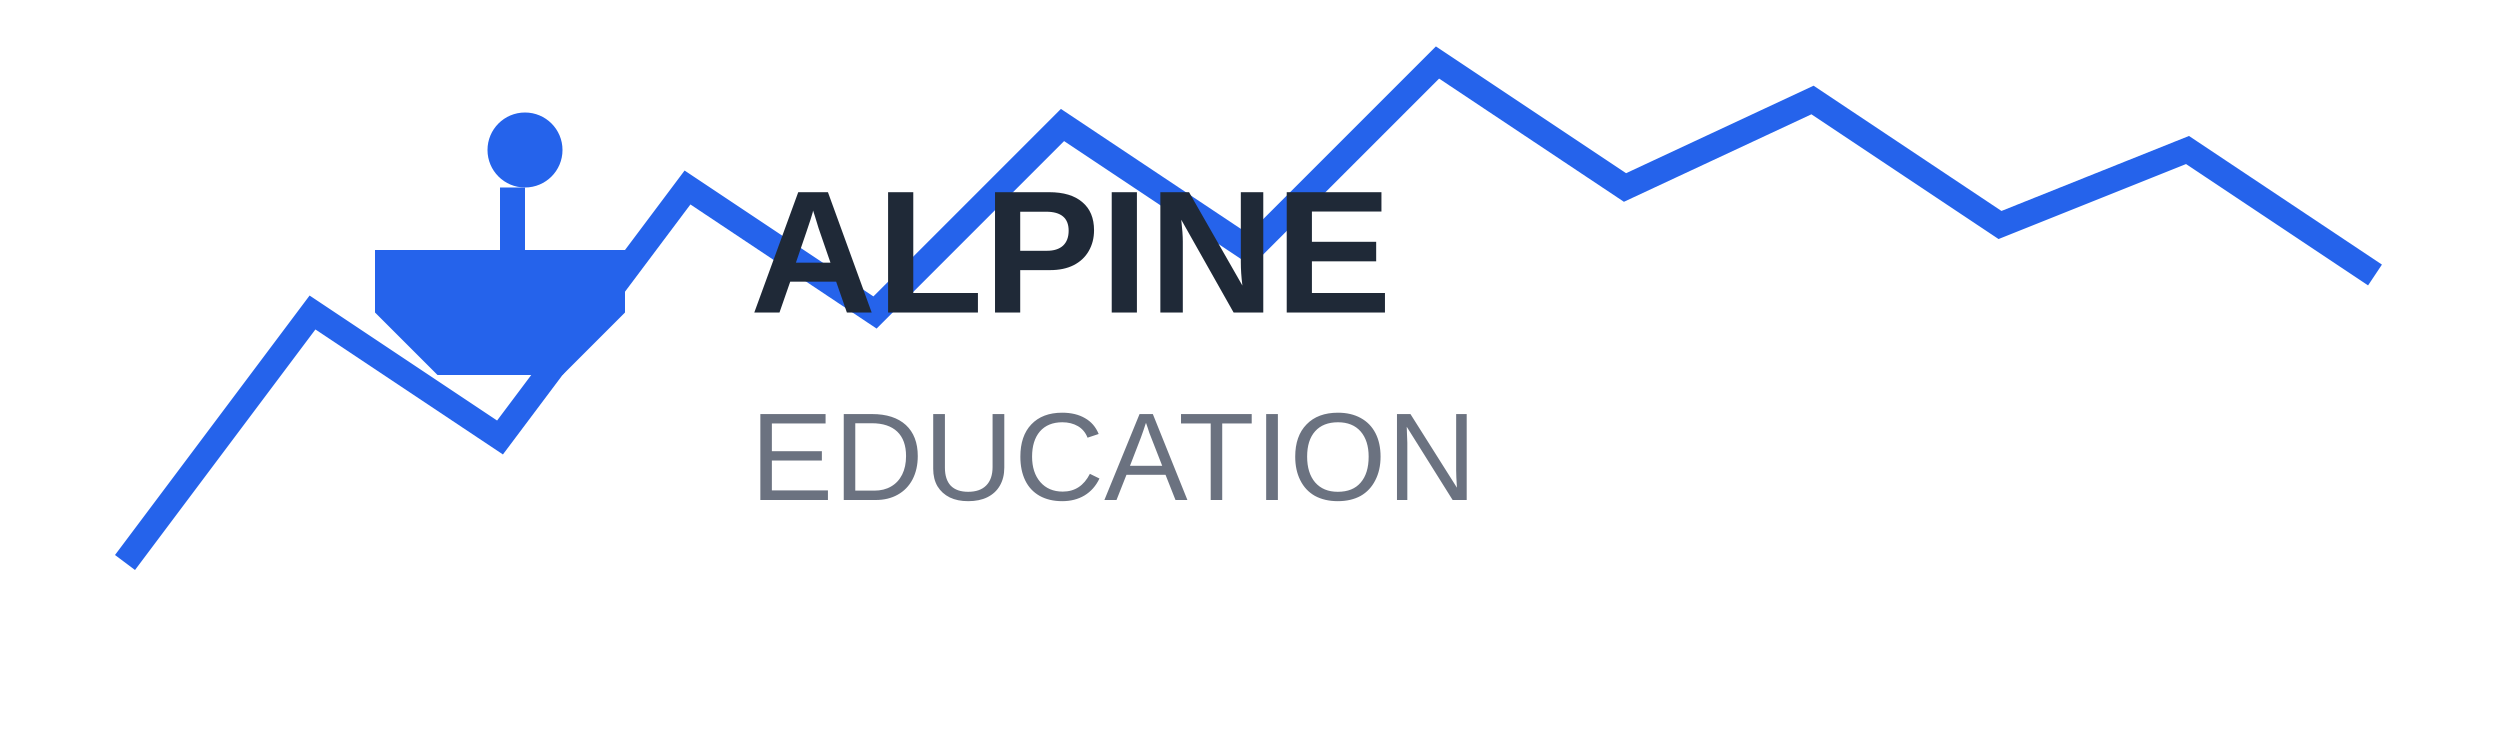
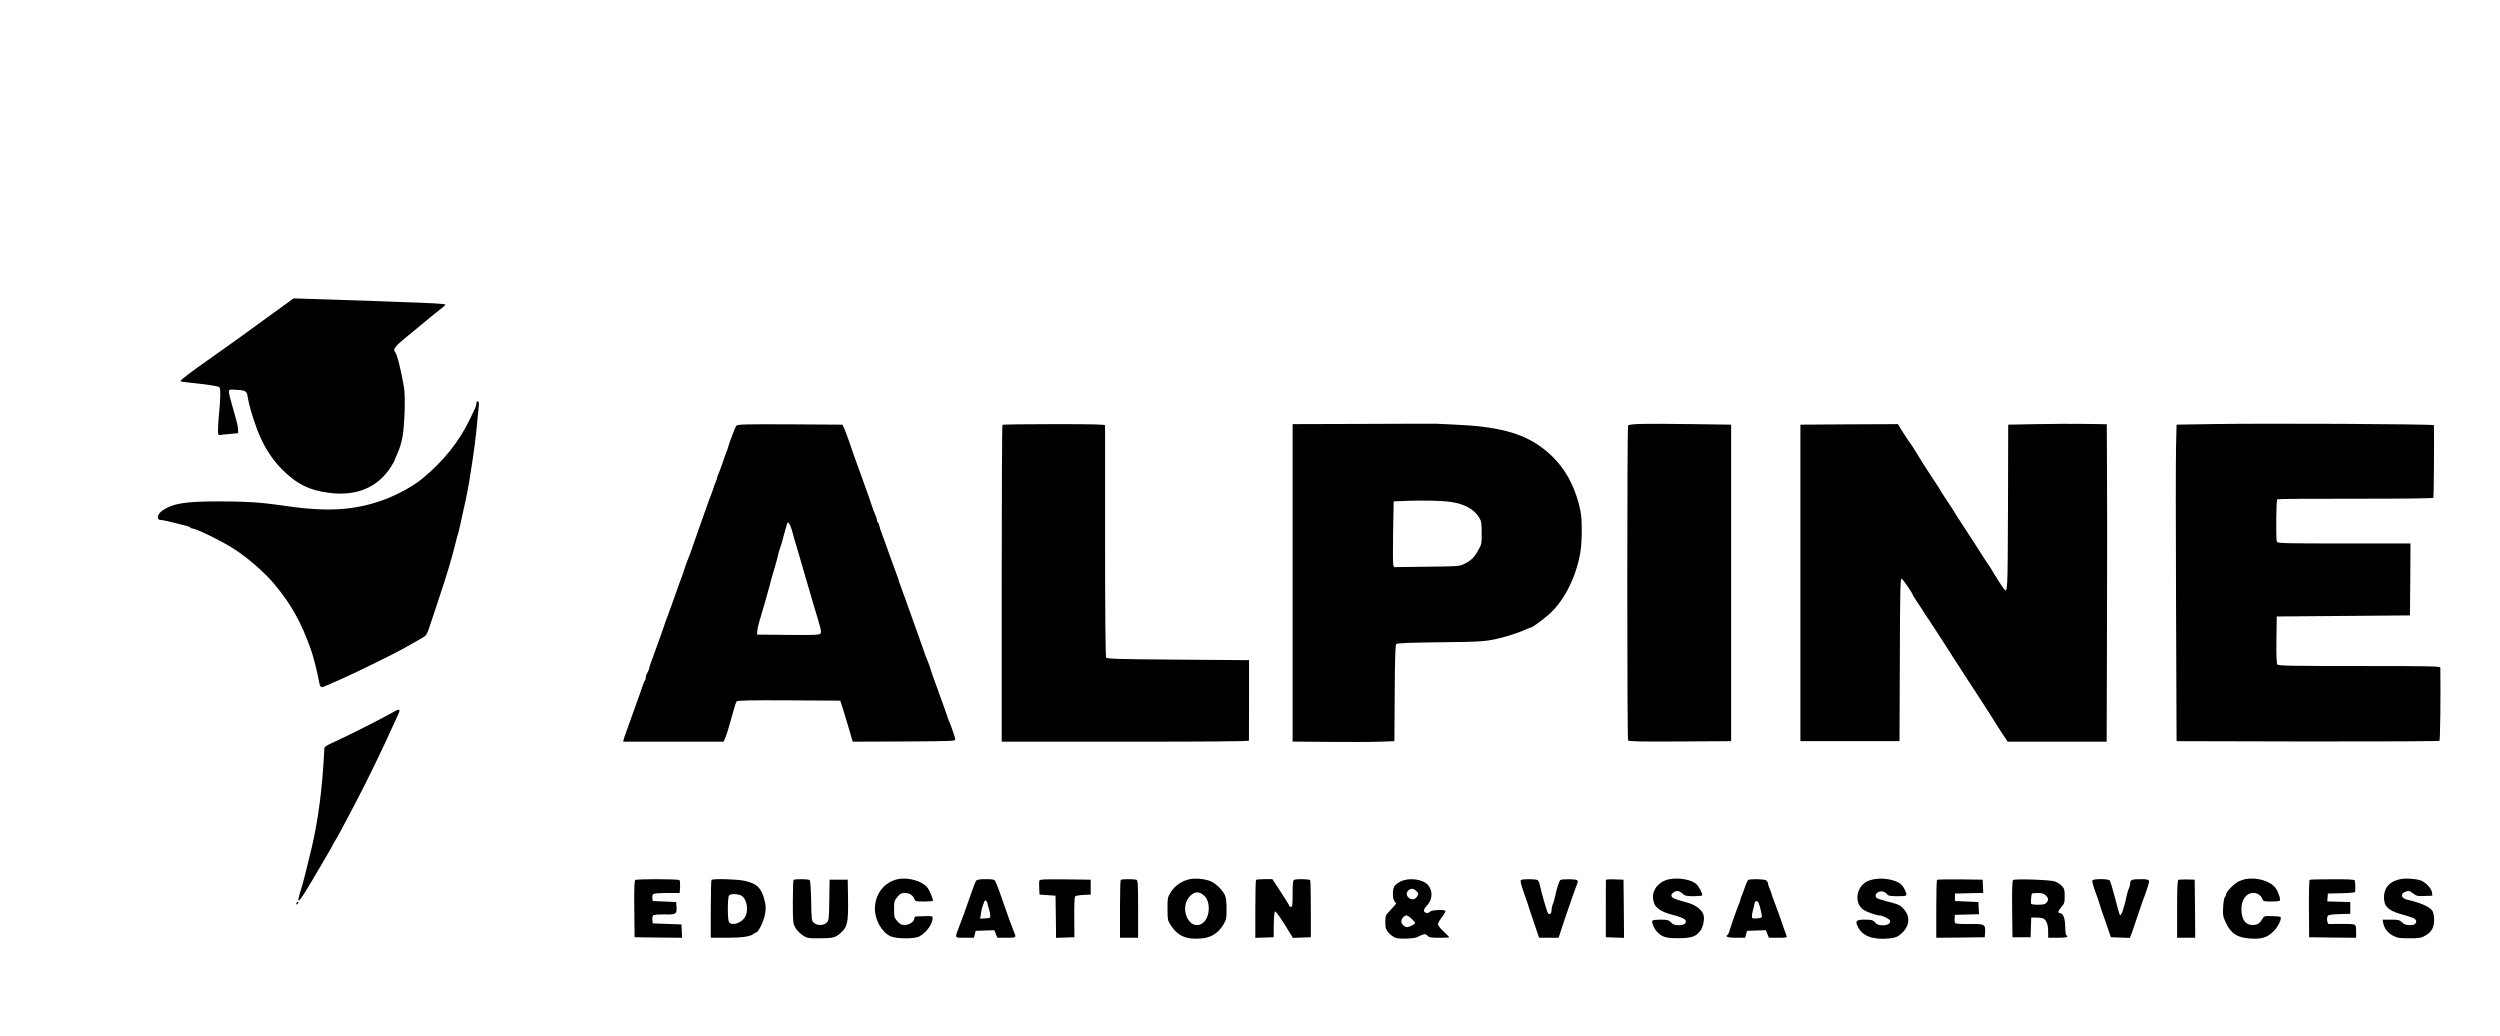
- <svg xmlns="http://www.w3.org/2000/svg" width="200" height="60" viewBox="0 0 200 60" fill="none">
-   <path d="M10 45 L25 25 L40 35 L55 15 L70 25 L85 10 L100 20 L115 5 L130 15 L145 8 L160 18 L175 12 L190 22" stroke="#2563eb" stroke-width="2" fill="none" />
-   <path d="M30 20 L50 20 L50 25 L45 30 L35 30 L30 25 Z" fill="#2563eb" />
-   <rect x="40" y="15" width="2" height="5" fill="#2563eb" />
-   <circle cx="42" cy="12" r="3" fill="#2563eb" />
-   <text x="60" y="25" font-family="Arial, sans-serif" font-size="14" font-weight="bold" fill="#1f2937">ALPINE</text>
-   <text x="60" y="40" font-family="Arial, sans-serif" font-size="10" fill="#6b7280">EDUCATION</text>
+ <svg xmlns="http://www.w3.org/2000/svg" version="1.0" width="2346pt" height="972pt" viewBox="0 0 2346 972" preserveAspectRatio="xMidYMid meet">
+   <g transform="translate(0,972) scale(0.1,-0.1)" fill="#000000" stroke="none">
+     <path d="M2515 6746 c-316 -230 -311 -226 -530 -381 -213 -150 -298 -215 -291 -223 3 -2 38 -8 78 -12 185 -20 274 -33 286 -43 14 -11 12 -109 -5 -277 -3 -30 -6 -82 -7 -115 -1 -55 1 -60 19 -57 11 2 54 7 95 10 l75 7 -1 35 c-1 19 -6 51 -12 70 -5 19 -20 71 -32 115 -58 209 -61 191 24 187 91 -4 103 -11 111 -70 10 -67 41 -175 88 -302 54 -144 131 -270 228 -369 139 -141 259 -202 447 -226 257 -33 456 50 579 242 18 29 33 54 33 57 0 3 11 29 24 58 51 113 65 195 73 408 3 96 1 182 -6 225 -27 159 -64 309 -82 329 -25 28 -5 54 108 146 64 52 148 122 188 155 39 33 94 78 123 100 29 21 52 42 52 46 0 11 -191 19 -1270 54 l-155 5 -240 -174z" />
+     <path d="M4477 5953 c-4 -3 -7 -14 -7 -23 0 -9 -6 -30 -14 -46 -8 -16 -28 -58 -45 -94 -100 -211 -246 -395 -452 -565 -85 -70 -249 -158 -379 -203 -277 -96 -531 -107 -955 -42 -171 25 -322 35 -565 35 -323 0 -434 -18 -534 -85 -54 -37 -62 -90 -13 -90 12 0 67 -12 122 -26 55 -14 110 -28 123 -31 12 -3 25 -9 28 -14 3 -5 12 -9 21 -9 35 0 293 -127 398 -197 123 -81 274 -212 358 -311 166 -195 261 -364 356 -632 23 -62 63 -226 76 -302 7 -44 19 -54 48 -40 12 6 76 34 142 62 116 50 487 231 590 288 126 70 201 113 216 125 9 6 25 41 37 77 12 36 43 130 70 210 27 80 61 186 77 235 15 50 32 104 37 120 16 49 59 207 67 245 4 19 13 51 19 70 6 19 15 58 21 85 6 28 17 79 25 115 37 163 47 215 70 360 33 202 53 356 66 510 6 69 13 132 14 141 4 20 -8 42 -17 32z" />
+     <path d="M12793 5742 l-663 -2 0 -1490 0 -1489 348 -3 c191 -2 406 -1 477 2 l130 5 3 449 c1 291 6 454 13 462 7 9 108 13 412 17 399 4 436 7 582 44 74 19 191 59 228 78 16 8 33 15 39 15 14 0 91 55 162 115 144 121 259 339 303 575 20 102 22 320 4 405 -55 265 -176 461 -373 603 -179 130 -413 191 -798 207 -91 4 -174 8 -185 9 -11 0 -318 0 -682 -2z m827 -733 c128 -20 213 -68 261 -147 20 -32 23 -51 23 -142 1 -101 0 -107 -33 -165 -38 -68 -67 -95 -131 -127 -43 -22 -58 -23 -352 -26 l-307 -4 -7 25 c-3 14 -4 153 -1 309 l5 283 124 5 c159 6 336 2 418 -11z" />
+     <path d="M15405 5742 c-80 -2 -122 -7 -127 -15 -10 -16 -10 -2938 0 -2955 7 -10 111 -12 488 -10 l479 3 0 1485 0 1485 -360 5 c-198 3 -414 4 -480 2z" />
+     <path d="M19115 5740 l-270 -5 -2 -780 c-3 -807 -3 -808 -41 -757 -26 35 -81 121 -99 153 -10 19 -29 50 -43 69 -14 19 -30 44 -37 55 -18 30 -146 227 -213 330 -33 50 -63 96 -67 104 -3 8 -35 57 -70 109 -35 52 -63 96 -63 98 0 3 -17 30 -39 62 -33 49 -92 140 -126 193 -5 9 -30 50 -55 90 -24 41 -58 93 -75 115 -16 23 -47 69 -68 103 l-37 61 -458 -2 -457 -3 0 -1485 0 -1485 465 0 465 0 3 763 c2 631 4 762 16 762 10 0 106 -139 106 -154 0 -3 25 -41 55 -86 30 -45 55 -84 55 -86 0 -3 5 -10 11 -17 5 -7 41 -59 78 -117 37 -58 90 -139 117 -180 27 -41 53 -83 59 -93 5 -9 50 -79 100 -155 49 -75 117 -180 151 -232 33 -52 79 -122 100 -155 21 -33 41 -64 44 -70 3 -5 31 -49 62 -98 l58 -87 465 0 464 0 3 1098 c2 603 2 1273 0 1489 l-2 392 -193 3 c-105 2 -313 1 -462 -2z" />
+     <path d="M20730 5740 l-305 -5 -5 -205 c-3 -113 -3 -781 0 -1485 l5 -1280 1229 -3 c677 -1 1234 2 1238 6 7 7 12 444 8 687 0 13 -91 15 -759 15 -632 0 -760 2 -770 14 -8 9 -11 79 -9 232 l3 219 625 5 625 5 3 338 2 337 -624 0 c-560 0 -624 2 -630 16 -10 27 -7 392 4 399 5 3 336 6 734 5 472 0 727 3 731 9 4 8 8 532 5 681 0 11 -1591 19 -2110 10z" />
+     <path d="M6910 5725 c-11 -13 -64 -152 -77 -200 -2 -11 -9 -29 -14 -40 -5 -11 -22 -60 -39 -110 -17 -49 -35 -98 -40 -107 -6 -10 -10 -23 -10 -29 0 -6 -6 -25 -14 -42 -8 -18 -16 -41 -19 -52 -3 -11 -15 -45 -27 -75 -12 -30 -30 -80 -40 -110 -11 -30 -33 -93 -50 -140 -17 -47 -40 -112 -51 -145 -29 -86 -69 -197 -80 -220 -5 -11 -17 -47 -28 -80 -10 -33 -24 -71 -29 -85 -6 -14 -22 -56 -35 -95 -14 -38 -40 -110 -57 -160 -18 -49 -36 -99 -40 -110 -5 -11 -18 -47 -29 -80 -18 -56 -44 -127 -107 -300 -15 -38 -29 -81 -32 -95 -2 -14 -11 -34 -18 -45 -8 -11 -14 -29 -14 -41 0 -11 -3 -24 -7 -28 -7 -7 -19 -37 -57 -151 -26 -74 -97 -273 -122 -340 -9 -22 -18 -50 -21 -62 l-5 -23 471 0 471 0 15 33 c7 17 21 59 31 92 58 210 67 239 77 253 8 9 113 12 491 10 l481 -3 26 -80 c14 -44 34 -109 44 -145 10 -36 25 -86 33 -113 l14 -47 482 2 c474 3 481 3 480 23 -2 18 -42 133 -63 180 -5 11 -12 29 -14 40 -3 11 -20 58 -37 105 -17 47 -35 96 -40 110 -4 14 -22 63 -40 110 -17 47 -35 99 -39 115 -5 17 -14 44 -21 60 -23 56 -29 70 -49 130 -11 33 -34 98 -51 145 -63 174 -82 226 -95 265 -7 22 -25 72 -40 110 -15 39 -31 84 -36 100 -4 17 -14 48 -23 70 -36 98 -79 214 -96 265 -10 30 -29 80 -40 110 -12 30 -25 67 -27 83 -3 15 -9 30 -14 33 -5 3 -9 12 -9 21 0 8 -6 29 -14 46 -8 18 -24 59 -35 92 -10 33 -38 112 -61 175 -23 63 -46 126 -50 140 -5 14 -23 63 -40 110 -17 47 -45 125 -61 175 -17 49 -38 105 -47 125 l-17 35 -491 3 c-426 2 -493 0 -504 -13z m521 -980 c9 -36 32 -116 74 -255 8 -25 21 -72 30 -105 20 -70 33 -115 50 -170 7 -22 18 -60 25 -85 7 -25 19 -65 26 -90 69 -224 75 -252 63 -266 -10 -12 -59 -14 -303 -12 l-291 3 1 32 c1 18 9 56 18 85 29 95 88 302 97 338 7 33 18 71 55 195 8 28 19 68 24 91 5 22 13 51 18 65 6 13 15 44 22 69 10 38 25 94 47 170 6 22 31 -14 44 -65z" />
+     <path d="M9407 5733 c-4 -3 -7 -674 -7 -1490 l0 -1483 1160 0 c767 0 1160 3 1160 10 0 6 0 178 1 383 l0 372 -666 5 c-577 4 -667 7 -675 20 -6 9 -10 424 -10 1090 0 591 0 1081 0 1088 0 9 -102 12 -478 12 -263 0 -482 -3 -485 -7z" />
+     <path d="M3685 3035 c-61 -36 -344 -181 -480 -245 -176 -82 -160 -71 -162 -115 -19 -362 -57 -649 -118 -910 -53 -220 -78 -320 -100 -390 -47 -153 -31 -143 86 52 52 87 99 167 105 178 6 11 32 55 57 98 26 43 47 81 47 83 0 2 11 21 23 42 23 35 57 98 185 342 110 208 272 542 367 755 15 33 33 73 41 89 26 54 13 59 -51 21z" />
+     <path d="M8425 1470 c-127 -27 -215 -140 -215 -278 0 -107 66 -222 149 -259 52 -24 224 -24 267 -1 73 40 132 126 125 184 -1 6 -27 9 -68 7 -38 -1 -76 -3 -85 -3 -11 0 -18 -8 -18 -19 0 -29 -47 -61 -90 -61 -31 0 -44 7 -69 35 -29 33 -31 41 -31 113 0 72 2 80 31 115 26 32 36 37 73 37 43 0 75 -22 89 -62 5 -15 19 -18 85 -18 43 0 81 3 85 6 9 9 -32 106 -56 132 -54 58 -180 91 -272 72z" />
+     <path d="M11165 1470 c-77 -16 -144 -64 -182 -128 -26 -43 -28 -55 -27 -152 0 -97 2 -108 28 -149 68 -107 152 -142 301 -126 84 9 147 50 193 125 30 51 32 59 32 151 0 68 -5 106 -16 130 -24 49 -83 107 -130 128 -50 23 -145 32 -199 21z m137 -157 c56 -53 55 -182 -2 -243 -38 -41 -95 -42 -132 -2 -64 69 -62 188 4 248 44 41 85 40 130 -3z" />
+     <path d="M15668 1470 c-98 -17 -165 -97 -156 -183 9 -80 59 -120 188 -153 77 -19 120 -40 120 -57 0 -27 -19 -38 -64 -39 -38 0 -53 4 -75 26 -24 23 -35 26 -98 26 -40 0 -74 -4 -77 -9 -9 -15 15 -74 43 -104 46 -50 85 -62 201 -61 121 0 164 15 204 67 28 36 43 108 32 151 -10 42 -71 92 -134 110 -31 10 -80 24 -109 32 -60 18 -74 41 -43 66 30 24 53 23 88 -7 26 -22 39 -25 105 -25 42 0 78 3 80 8 7 10 -25 75 -50 101 -41 44 -159 68 -255 51z" />
+     <path d="M17590 1470 c-25 -4 -57 -14 -71 -22 -103 -55 -121 -203 -32 -266 29 -19 120 -52 147 -52 28 0 94 -31 101 -48 10 -26 -20 -46 -70 -45 -36 1 -51 7 -70 27 -22 23 -31 26 -95 26 -82 0 -93 -11 -66 -67 42 -88 144 -125 299 -109 57 7 72 13 110 46 76 67 86 157 24 227 -35 40 -50 47 -162 75 -44 11 -86 25 -92 30 -39 32 22 82 69 57 12 -6 27 -18 31 -25 6 -10 32 -14 92 -14 70 0 85 3 85 15 0 19 -27 74 -45 92 -45 44 -163 69 -255 53z" />
+     <path d="M21075 1471 c-22 -4 -54 -15 -71 -24 -42 -22 -114 -96 -114 -117 0 -9 -5 -21 -12 -28 -6 -6 -14 -49 -16 -94 -4 -77 -2 -88 27 -150 48 -100 104 -136 226 -145 107 -7 155 7 215 63 48 45 88 128 68 140 -5 3 -41 7 -80 7 -71 2 -72 2 -91 -31 -24 -40 -45 -52 -92 -52 -55 0 -90 40 -99 110 -8 71 5 125 40 161 50 52 133 34 157 -33 5 -15 19 -18 81 -18 41 0 77 4 80 8 9 15 -15 86 -41 120 -48 64 -174 102 -278 83z" />
+     <path d="M22529 1471 c-99 -20 -150 -71 -157 -156 -7 -91 33 -137 148 -170 30 -9 72 -21 94 -28 21 -6 45 -17 52 -25 20 -20 0 -52 -34 -53 -50 -2 -67 3 -93 27 -22 21 -34 24 -103 24 l-78 0 6 -31 c10 -52 43 -94 93 -120 41 -21 60 -24 152 -24 94 0 111 3 150 25 60 34 84 79 83 153 -1 33 -8 67 -17 81 -25 37 -112 75 -235 103 -54 12 -68 52 -25 71 36 17 44 15 81 -13 30 -23 42 -26 106 -23 l73 3 -3 30 c-4 34 -51 87 -96 109 -38 18 -148 27 -197 17z" />
+     <path d="M5962 1462 c-9 -7 -12 -68 -10 -273 l3 -264 223 -3 223 -2 -3 62 -3 63 -135 5 -135 5 -3 34 c-2 20 2 37 10 43 7 4 55 8 107 7 107 -2 114 3 109 74 l-3 42 -110 5 -110 5 -3 29 c-2 16 2 32 10 37 7 5 65 9 130 9 l116 0 4 56 c1 30 -1 59 -6 65 -12 11 -396 12 -414 1z" />
+     <path d="M6677 1463 c-4 -3 -7 -127 -7 -275 l0 -268 146 0 c146 0 226 11 255 36 8 8 20 14 25 14 20 0 72 107 83 171 9 54 8 79 -3 125 -29 121 -72 164 -192 189 -69 15 -295 21 -307 8z m270 -143 c59 -21 84 -140 43 -207 -35 -58 -128 -85 -150 -44 -14 28 -13 234 2 249 15 15 65 16 105 2z" />
+     <path d="M7447 1463 c-4 -3 -7 -97 -7 -207 0 -190 2 -203 23 -241 12 -22 43 -53 67 -70 43 -29 49 -30 155 -30 135 0 155 5 210 56 58 54 66 95 63 319 l-3 175 -85 0 -85 0 -3 -190 c-2 -178 -4 -191 -24 -212 -27 -29 -86 -31 -119 -4 -23 19 -24 24 -27 208 -3 127 -8 190 -15 195 -15 10 -141 10 -150 1z" />
+     <path d="M9161 1456 c-6 -7 -29 -64 -50 -127 -50 -144 -84 -239 -112 -309 -41 -106 -44 -100 55 -100 l85 0 9 33 8 32 87 3 88 3 14 -36 15 -35 85 0 c92 0 94 2 71 53 -19 46 -62 162 -85 232 -30 90 -78 222 -91 245 -9 17 -21 20 -89 20 -54 0 -82 -4 -90 -14z m105 -213 c3 -16 10 -39 14 -53 5 -14 11 -38 12 -55 3 -29 2 -30 -46 -33 l-48 -3 7 47 c3 26 10 56 15 68 5 11 11 29 14 39 8 26 25 21 32 -10z" />
+     <path d="M9754 1457 c-3 -8 -4 -41 -2 -73 l3 -59 75 -5 75 -5 3 -198 2 -198 86 3 86 3 -1 185 c-1 102 2 190 7 197 4 7 37 13 77 15 l70 3 0 70 0 70 -238 3 c-194 2 -238 0 -243 -11z" />
+     <path d="M10517 1463 c-4 -3 -7 -127 -7 -275 l0 -268 85 0 85 0 0 269 c0 236 -2 270 -16 275 -21 8 -139 8 -147 -1z" />
+     <path d="M11787 1463 c-4 -3 -7 -127 -7 -275 l0 -269 86 3 86 3 1 119 c1 74 6 121 13 123 6 2 46 -53 89 -122 l78 -126 84 3 84 3 0 263 c0 144 -3 267 -6 272 -7 11 -124 14 -149 4 -13 -5 -16 -26 -16 -130 0 -104 -2 -124 -15 -124 -8 0 -15 4 -15 8 0 4 -36 63 -80 130 l-80 122 -73 0 c-41 0 -77 -3 -80 -7z" />
+     <path d="M13140 1447 c-24 -12 -50 -33 -57 -47 -17 -34 -16 -112 2 -136 8 -10 15 -21 15 -24 0 -3 -22 -29 -50 -58 -49 -51 -50 -54 -50 -115 0 -55 4 -67 30 -99 17 -20 47 -42 67 -49 40 -13 186 -7 206 9 7 5 26 14 44 20 27 9 34 7 49 -9 14 -16 31 -19 111 -19 51 0 93 2 93 5 0 2 -22 25 -50 51 -27 25 -52 54 -55 64 -4 12 8 37 34 71 22 29 38 56 35 61 -10 15 -131 9 -144 -7 -17 -20 -54 -15 -58 8 -2 9 9 30 25 46 56 55 62 139 14 195 -48 57 -180 74 -261 33z m150 -87 c24 -24 24 -29 4 -58 -18 -26 -50 -28 -76 -5 -22 20 -23 46 -2 67 21 22 50 20 74 -4z m-43 -262 c18 -18 33 -35 33 -40 0 -10 -55 -38 -76 -38 -24 0 -54 29 -54 53 0 25 27 57 49 57 8 0 30 -14 48 -32z" />
+     <path d="M14273 1462 c-9 -6 -1 -38 28 -122 23 -63 45 -128 49 -145 5 -16 28 -85 51 -152 l42 -123 92 0 91 0 22 68 c30 95 132 388 153 441 7 18 7 26 -3 32 -16 11 -139 11 -155 1 -12 -7 -36 -84 -54 -170 -4 -23 -13 -51 -19 -61 -5 -11 -10 -33 -10 -50 0 -33 -16 -49 -32 -33 -10 10 -60 183 -78 266 -4 21 -14 42 -21 47 -17 11 -140 12 -156 1z" />
+     <path d="M15070 1463 c-1 -4 -1 -127 -1 -273 l0 -265 86 -3 85 -3 -2 273 -3 273 -82 3 c-46 2 -83 -1 -83 -5z" />
+     <path d="M16405 1462 c-6 -4 -18 -32 -29 -62 -10 -30 -24 -69 -32 -87 -8 -17 -14 -36 -14 -42 0 -6 -4 -19 -10 -29 -9 -17 -73 -198 -91 -259 -5 -18 -14 -35 -20 -38 -24 -15 9 -25 85 -25 l82 0 9 33 10 32 88 3 88 3 14 -36 15 -35 86 0 c78 0 85 2 79 18 -4 9 -15 42 -26 72 -30 88 -55 160 -84 235 -15 39 -29 79 -32 90 -3 11 -11 34 -19 52 -8 17 -14 38 -14 47 0 8 -9 20 -19 26 -22 11 -151 14 -166 2z m100 -220 c9 -21 25 -90 28 -117 2 -17 -5 -20 -45 -23 -44 -3 -48 -1 -48 19 0 12 4 38 10 58 5 20 12 48 15 63 6 30 28 29 40 0z" />
+     <path d="M18177 1464 c-4 -4 -7 -128 -7 -276 l0 -268 228 2 227 3 3 52 c4 70 -8 75 -154 72 -70 -1 -119 2 -125 8 -6 6 -9 26 -7 44 l3 34 113 3 113 3 -3 57 -3 57 -110 5 -110 5 0 35 0 35 133 3 133 3 -3 62 -3 62 -211 3 c-115 1 -213 -1 -217 -4z" />
+     <path d="M18892 1462 c-9 -6 -12 -68 -10 -273 l3 -264 85 0 85 0 3 93 3 92 42 0 c23 0 51 -3 63 -6 34 -9 54 -55 54 -123 l0 -61 90 0 c82 0 107 8 80 25 -5 3 -10 38 -10 76 0 74 -19 129 -45 129 -27 0 -25 19 7 56 30 34 33 43 33 105 0 60 -3 71 -28 97 -15 16 -44 34 -65 41 -45 15 -372 26 -390 13z m305 -144 c27 -25 29 -45 6 -70 -12 -14 -31 -18 -80 -18 -43 0 -63 4 -64 13 -2 23 3 82 8 90 2 4 27 7 55 7 39 0 57 -5 75 -22z" />
+     <path d="M19634 1457 c-2 -7 9 -51 26 -98 18 -46 35 -97 40 -114 10 -35 15 -51 69 -205 l40 -115 89 -3 89 -3 11 28 c6 15 25 69 41 118 35 104 51 152 61 180 52 139 71 198 66 210 -4 11 -23 15 -75 15 -86 0 -101 -6 -101 -37 0 -13 -5 -33 -10 -44 -6 -10 -15 -38 -20 -61 -27 -129 -54 -207 -67 -194 -4 3 -24 74 -45 158 -22 84 -44 158 -50 165 -15 18 -157 18 -164 0z" />
+     <path d="M20443 1464 c-10 -4 -13 -69 -13 -275 l0 -269 85 0 85 0 -2 273 -3 272 -70 2 c-38 1 -76 -1 -82 -3z" />
+     <path d="M21675 1464 c-6 -2 -9 -101 -8 -271 l2 -268 221 -3 220 -2 0 59 c0 46 -4 60 -17 65 -10 4 -65 7 -123 6 -58 -1 -110 -1 -116 -1 -16 1 -23 58 -10 76 8 11 38 15 111 17 l100 3 0 55 0 55 -108 3 -108 3 3 37 3 37 128 3 c73 1 127 7 128 12 3 45 1 99 -5 109 -5 8 -68 11 -209 10 -111 0 -206 -2 -212 -5z" />
+     <path d="M2787 1253 c-4 -3 -7 -11 -7 -17 0 -6 5 -5 12 2 6 6 9 14 7 17 -3 3 -9 2 -12 -2z" />
+   </g>
</svg>
